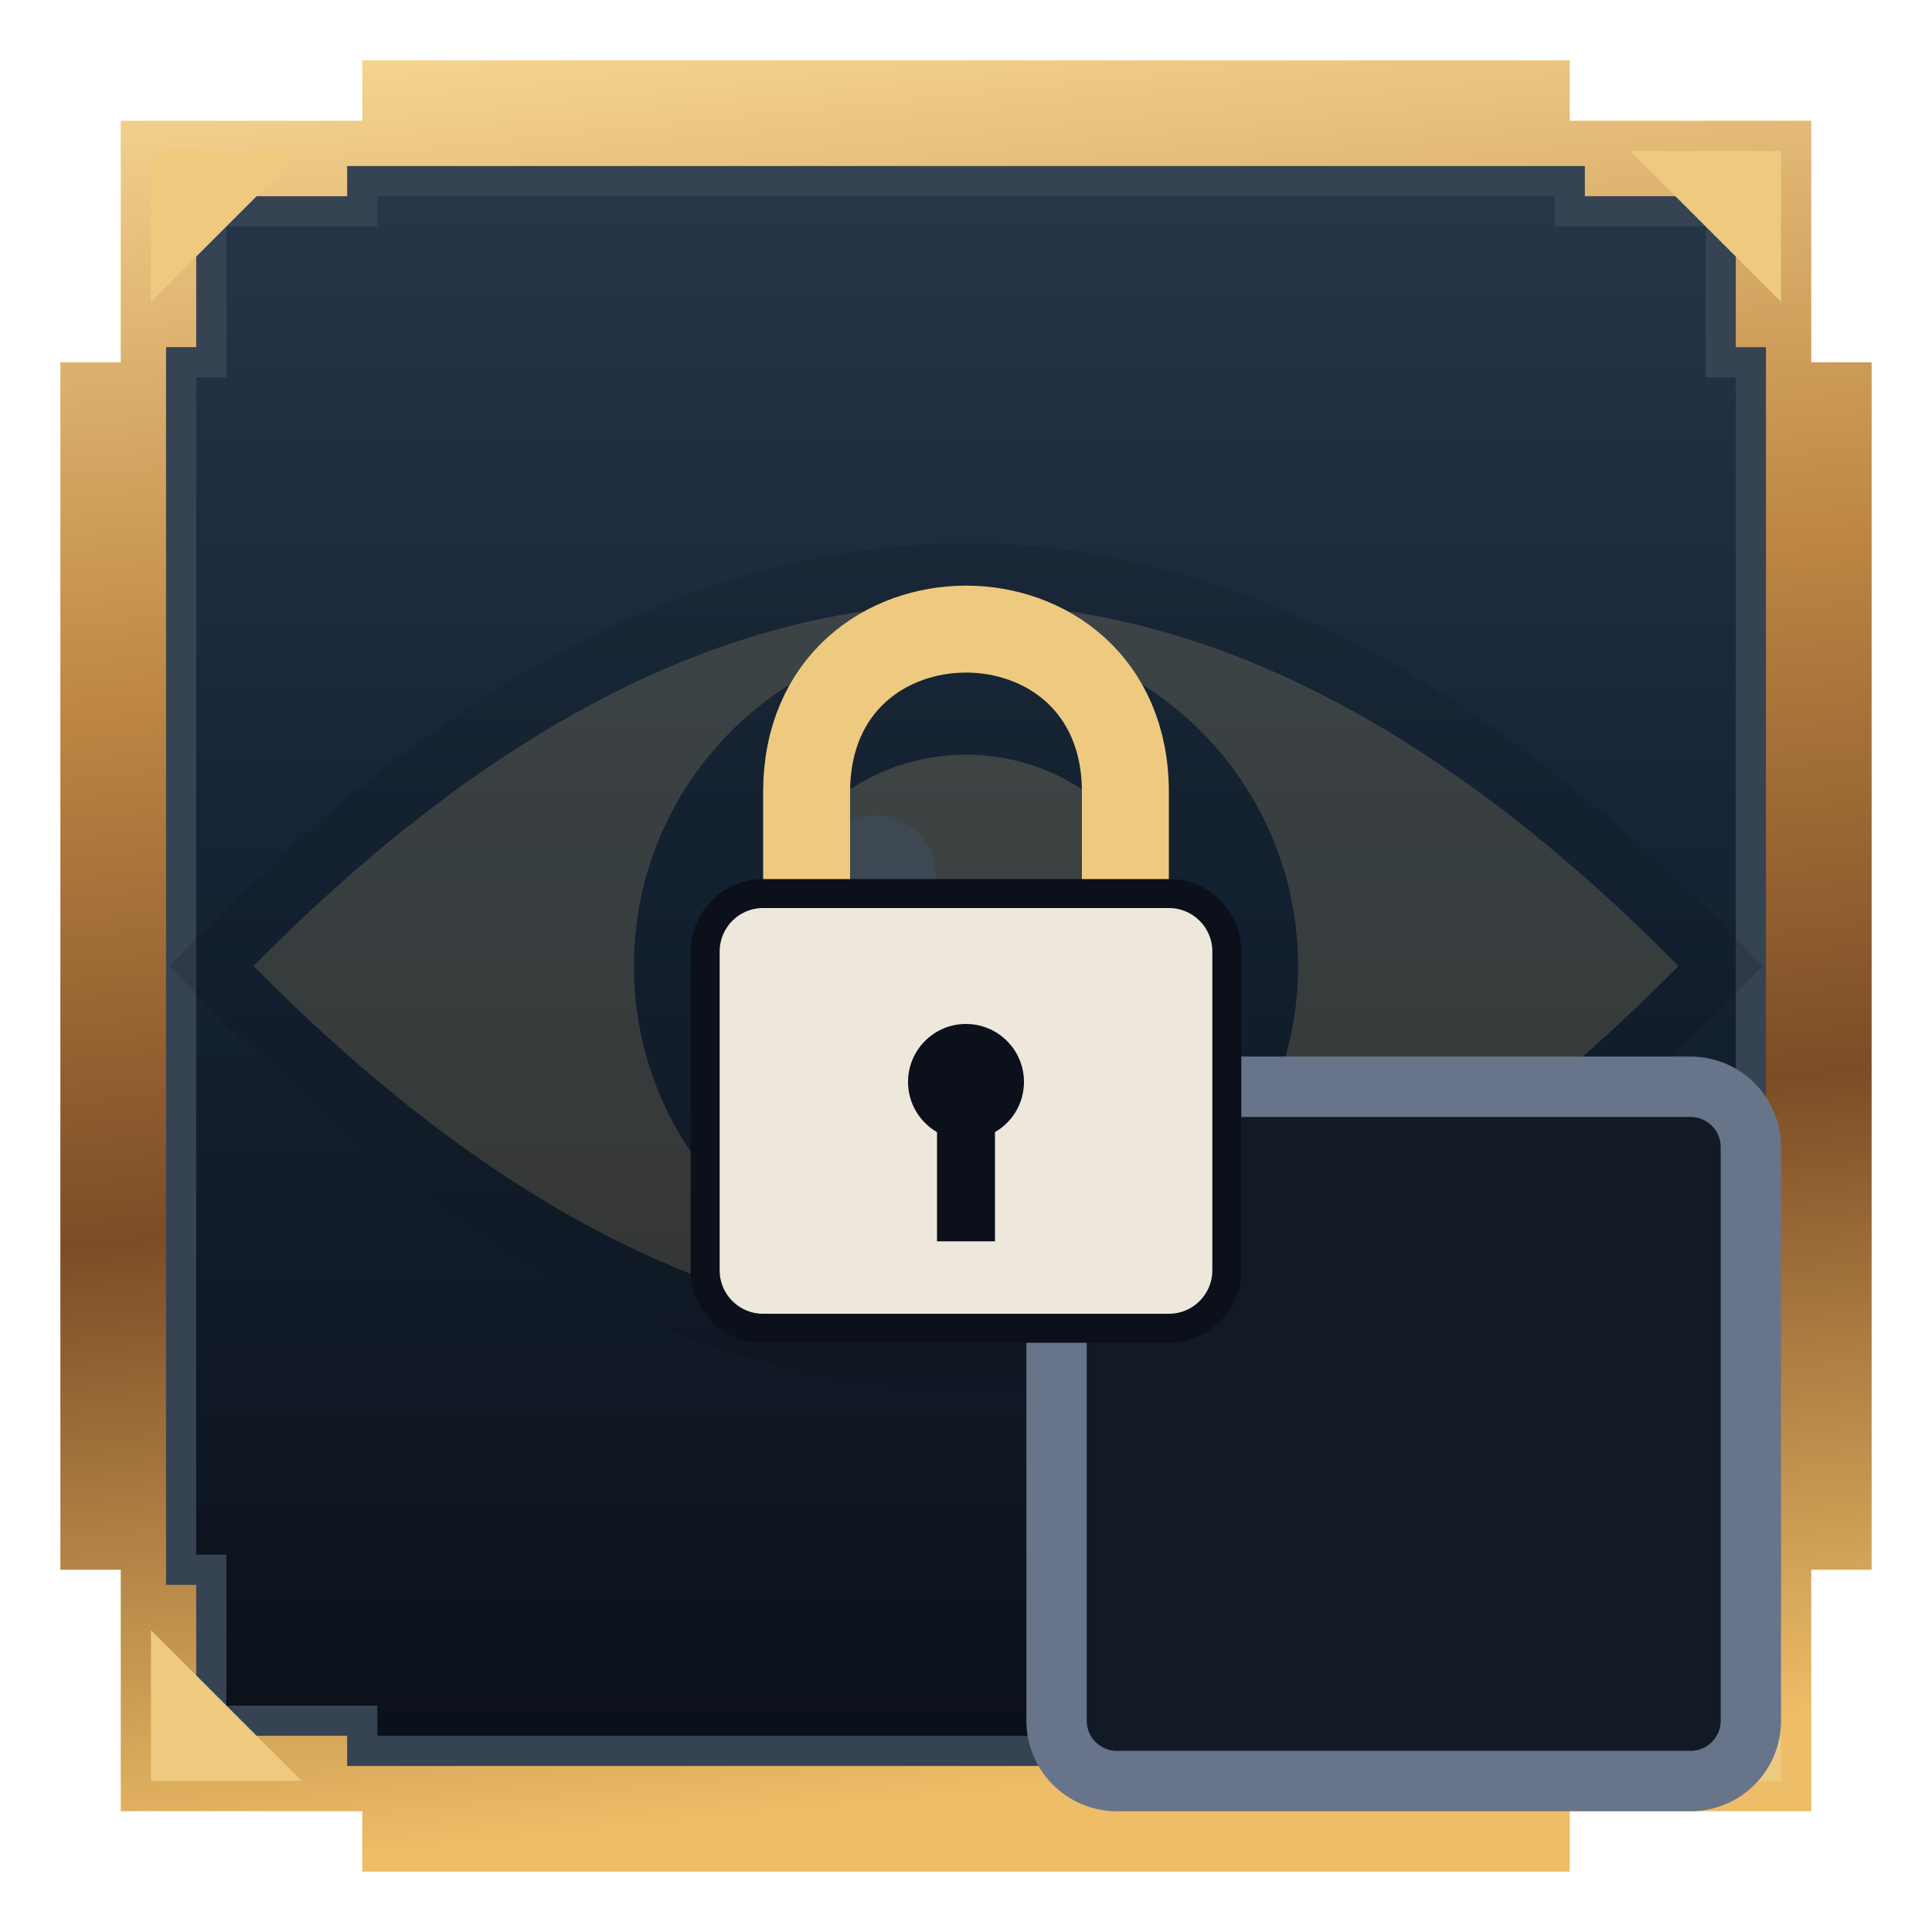
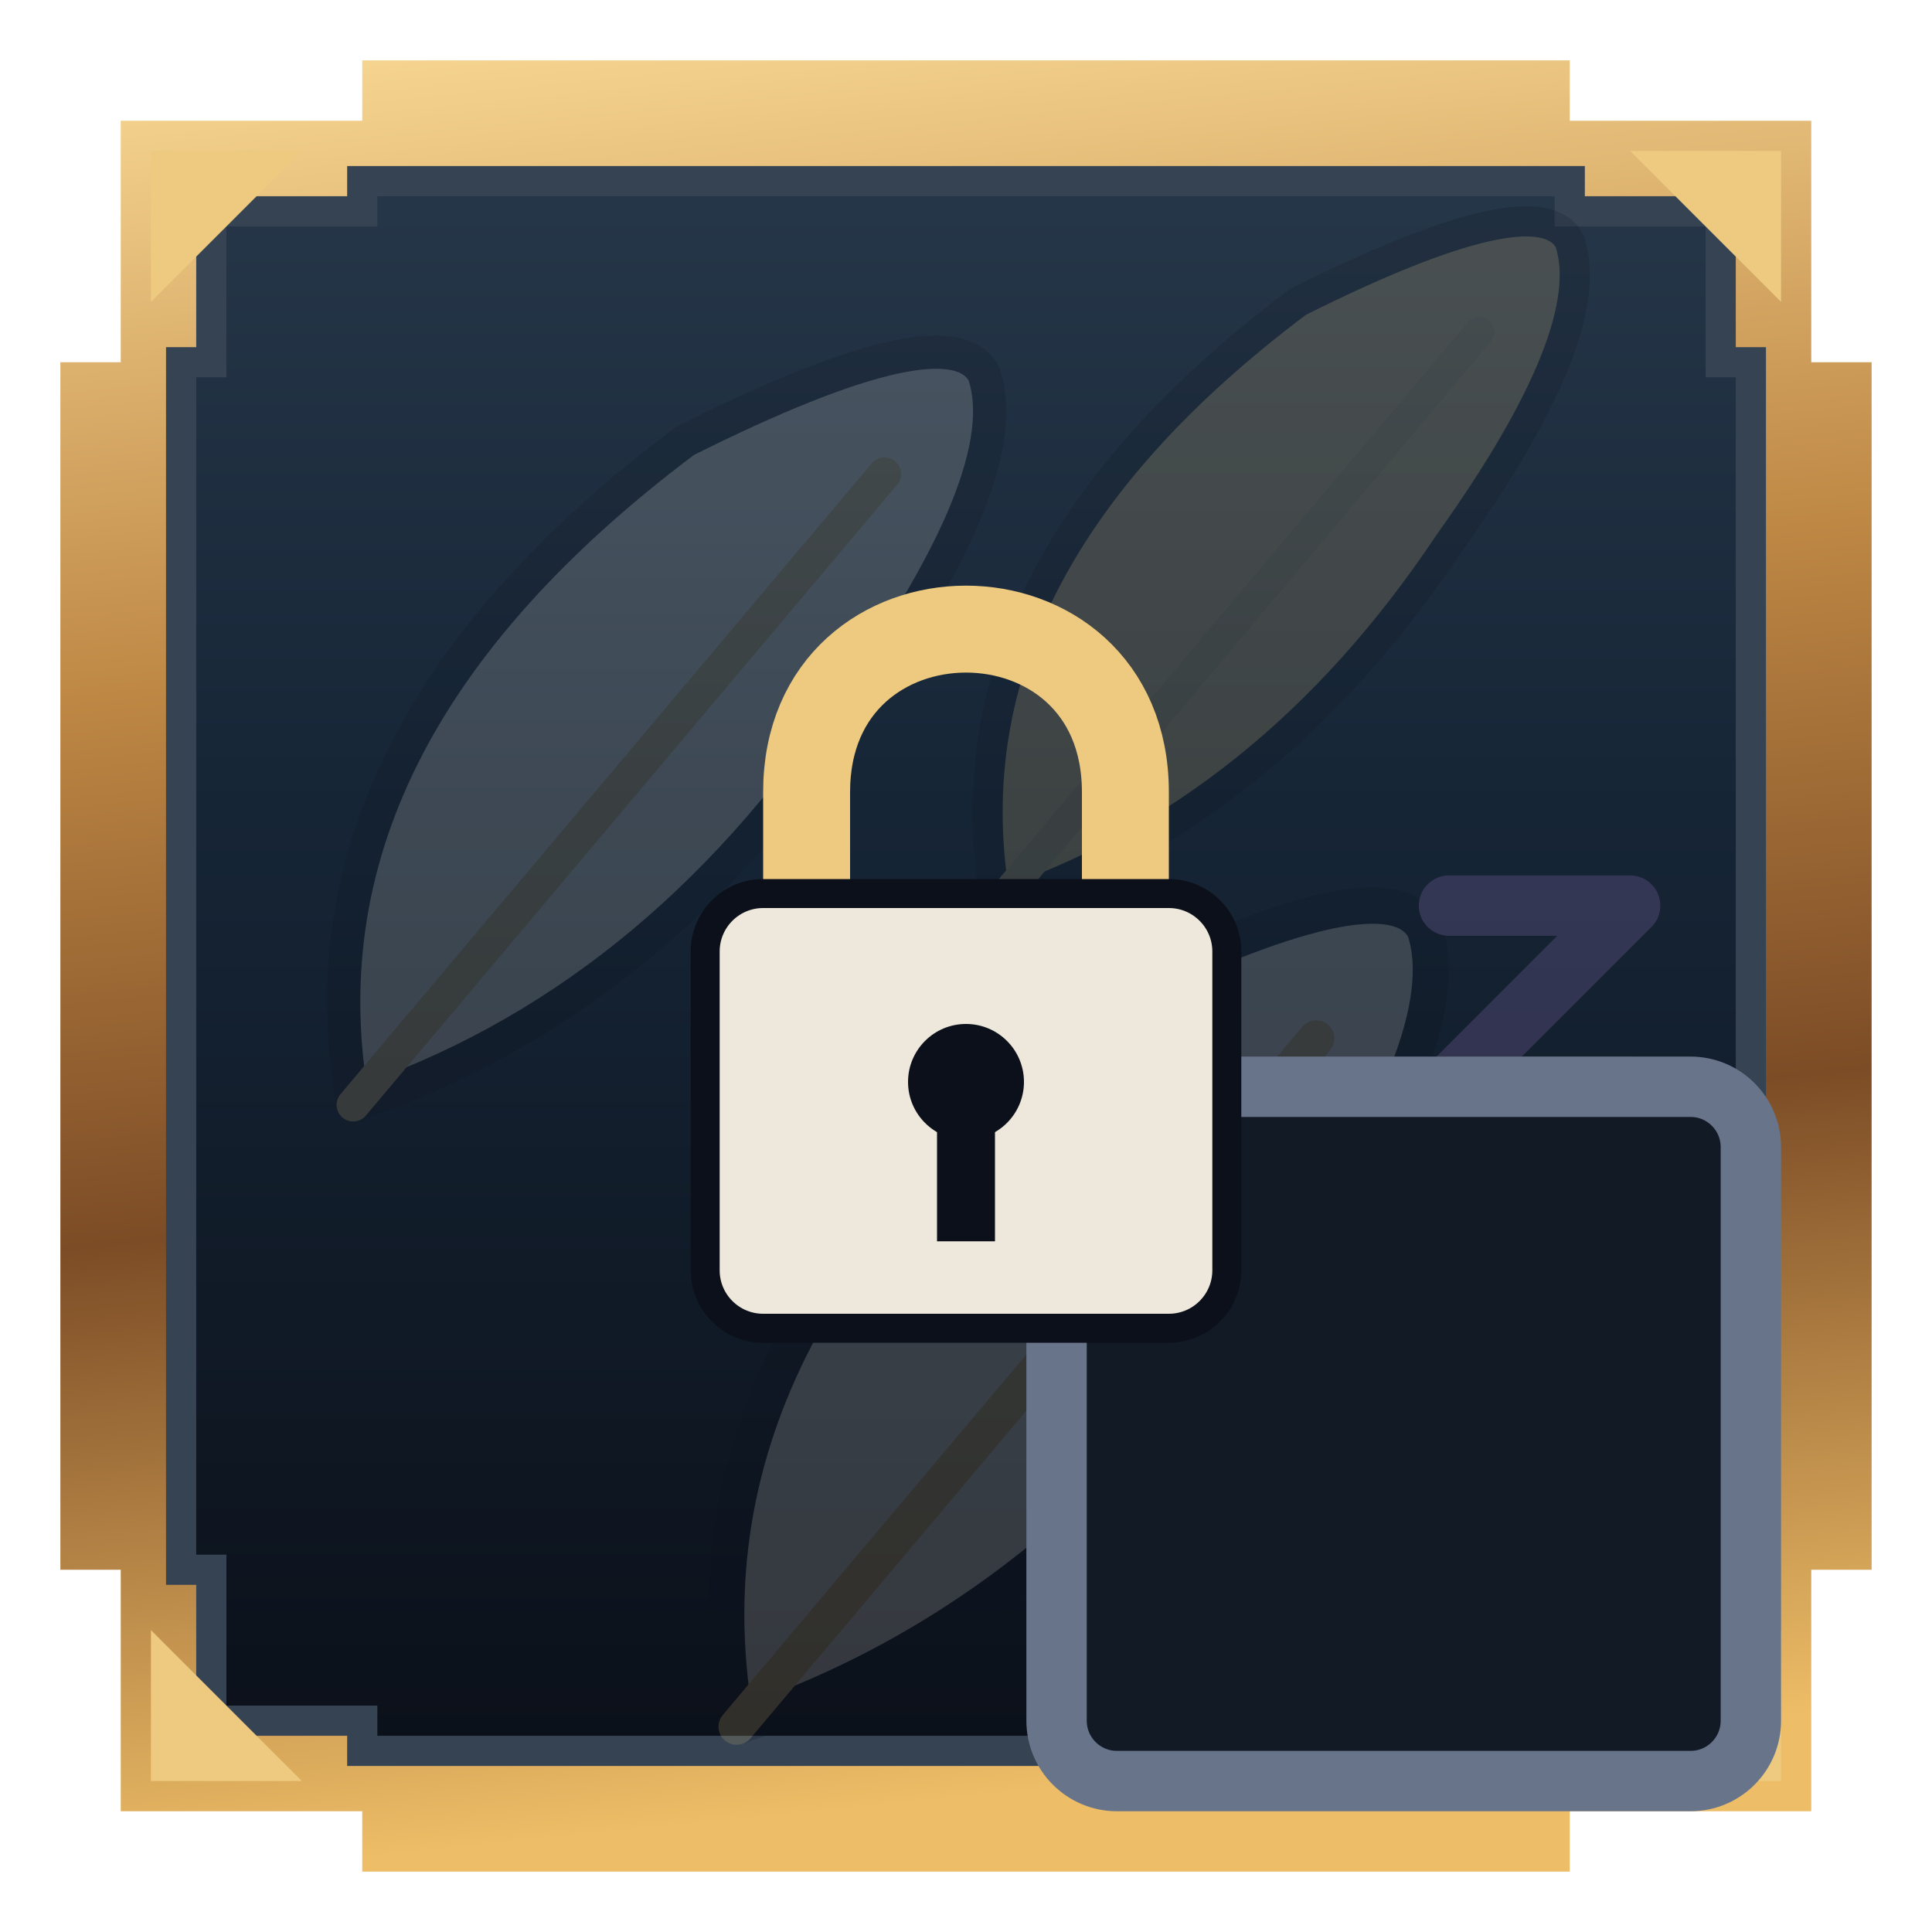
<svg xmlns="http://www.w3.org/2000/svg" width="64" height="64" viewBox="0 0 64 64">
  <defs>
    <linearGradient id="metal" x1="0" y1="0" x2="0.1" y2="1">
      <stop stop-color="#f8d894" />
      <stop offset=".35" stop-color="#be8744" />
      <stop offset=".65" stop-color="#7c4c26" />
      <stop offset="1" stop-color="#edbd67" />
    </linearGradient>
    <linearGradient id="night" x1="0" y1="0" x2="0" y2="1">
      <stop stop-color="#263749" />
      <stop offset=".4" stop-color="#162536" />
      <stop offset="1" stop-color="#0b1019" />
    </linearGradient>
-     <linearGradient id="steel" x1="0" y1="0" x2="0" y2="1">
-       <stop stop-color="#657489" />
-       <stop offset=".5" stop-color="#2e3b4e" />
-       <stop offset="1" stop-color="#151b29" />
-     </linearGradient>
-     <linearGradient id="ember" x1="0" y1="0" x2="0" y2="1">
-       <stop stop-color="#ffc47d" />
-       <stop offset=".45" stop-color="#ef8c36" />
-       <stop offset="1" stop-color="#a84426" />
-     </linearGradient>
-     <linearGradient id="scarlet" x1="0" y1="0" x2="0" y2="1">
-       <stop stop-color="#fb8273" />
-       <stop offset="1" stop-color="#8e2834" />
-     </linearGradient>
-     <linearGradient id="chroma" x1="0" y1="0" x2="0" y2="1">
-       <stop stop-color="#90e8ff" />
-       <stop offset="1" stop-color="#2264bc" />
-     </linearGradient>
  </defs>
  <path d="M12 2 H52 V4 H60 V12 H62 V52 H60 V60 H52 V62 H12 V60 H4 V52 H2 V12 H4 V4 H12Z" fill="url(#metal)" stroke="none" stroke-width="1" stroke-linejoin="miter" stroke-linecap="square" />
  <path d="M12 6 H52 V7 H57 V12 H58 V52 H57 V57 H52 V58 H12 V57 H7 V52 H6 V12 H7 V7 H12Z" fill="url(#night)" stroke="none" stroke-width="1" stroke-linejoin="miter" stroke-linecap="square" />
  <path d="M12 6 H52 V7 H57 V12 H58 V52 H57 V57 H52 V58 H12 V57 H7 V52 H6 V12 H7 V7 H12Z" fill="none" stroke="#364353" stroke-width="1" stroke-linejoin="miter" stroke-linecap="square" />
  <polygon points="5,5 10,5 5,10" fill="#edca80" stroke="none" stroke-width="1" stroke-linejoin="miter" />
  <polygon points="59,5 54,5 59,10" fill="#edca80" stroke="none" stroke-width="1" stroke-linejoin="miter" />
  <polygon points="5,59 10,59 5,54" fill="#edca80" stroke="none" stroke-width="1" stroke-linejoin="miter" />
  <polygon points="59,59 54,59 59,54" fill="#edca80" stroke="none" stroke-width="1" stroke-linejoin="miter" />
  <g opacity=".18">
-     <path d="M7 32 Q32 6 57 32 Q32 58 7 32Z" fill="#d9b577" stroke="#0b101a" stroke-width="2" stroke-linejoin="miter" stroke-linecap="square" />
-     <circle cx="32" cy="32" r="11" fill="#0b101a" stroke="none" stroke-width="1" />
-     <circle cx="32" cy="32" r="7" fill="#edca80" stroke="none" stroke-width="1" />
-     <circle cx="29" cy="29" r="2" fill="#eee8dc" stroke="none" stroke-width="1" />
+     <g transform="translate(4 8) scale(0.55)">
+       <path d="M14 52 Q10 30 34 12 Q50 4 52 8 Q54 14 44 28 Q32 46 14 52Z" fill="#eee8dc" stroke="#0b101a" stroke-width="2" stroke-linejoin="round" />
+       <path d="M14 52 L46 14" fill="none" stroke="#d9b577" stroke-width="2" stroke-linecap="round" stroke-linejoin="round" />
+     </g>
+     <g transform="translate(26 4) scale(0.5)">
+       <path d="M14 52 Q10 30 34 12 Q50 4 52 8 Q54 14 44 28 Q32 46 14 52Z" fill="#edca80" stroke="#0b101a" stroke-width="2" stroke-linejoin="round" />
+       <path d="M14 52 L46 14" fill="none" stroke="#d9b577" stroke-width="2" stroke-linecap="round" stroke-linejoin="round" />
+     </g>
+     <g transform="translate(16 26) scale(0.6)">
+       <path d="M14 52 Q10 30 34 12 Q50 4 52 8 Q54 14 44 28 Q32 46 14 52Z" fill="#eee8dc" stroke="#0b101a" stroke-width="2" stroke-linejoin="round" />
+       <path d="M14 52 L46 14" fill="none" stroke="#d9b577" stroke-width="2" stroke-linecap="round" stroke-linejoin="round" />
+     </g>
+     <path d="M44 40 H52 L44 48 H52" fill="none" stroke="#be90ea" stroke-width="2.5" stroke-linecap="round" stroke-linejoin="round" />
+     <path d="M48 30 H54 L48 36 H54" fill="none" stroke="#be90ea" stroke-width="2" stroke-linecap="round" stroke-linejoin="round" />
  </g>
  <rect x="35" y="36" width="23" height="23" rx="2" fill="#121a25" stroke="#68748a" stroke-width="2" />
  <g transform="translate(32 32) scale(.48) translate(-32 -32)">
    <path d="M21 29 V20 C21 5 43 5 43 20 V29" fill="none" stroke="#edca80" stroke-width="6" stroke-linejoin="miter" stroke-linecap="square" />
    <rect x="14" y="27" width="36" height="30" rx="4" fill="#eee8dc" stroke="#0b101a" stroke-width="2" />
    <circle cx="32" cy="40" r="4" fill="#0b101a" stroke="none" stroke-width="1" />
    <rect x="30" y="43" width="4" height="8" rx="0" fill="#0b101a" stroke="none" stroke-width="1" />
  </g>
</svg>
